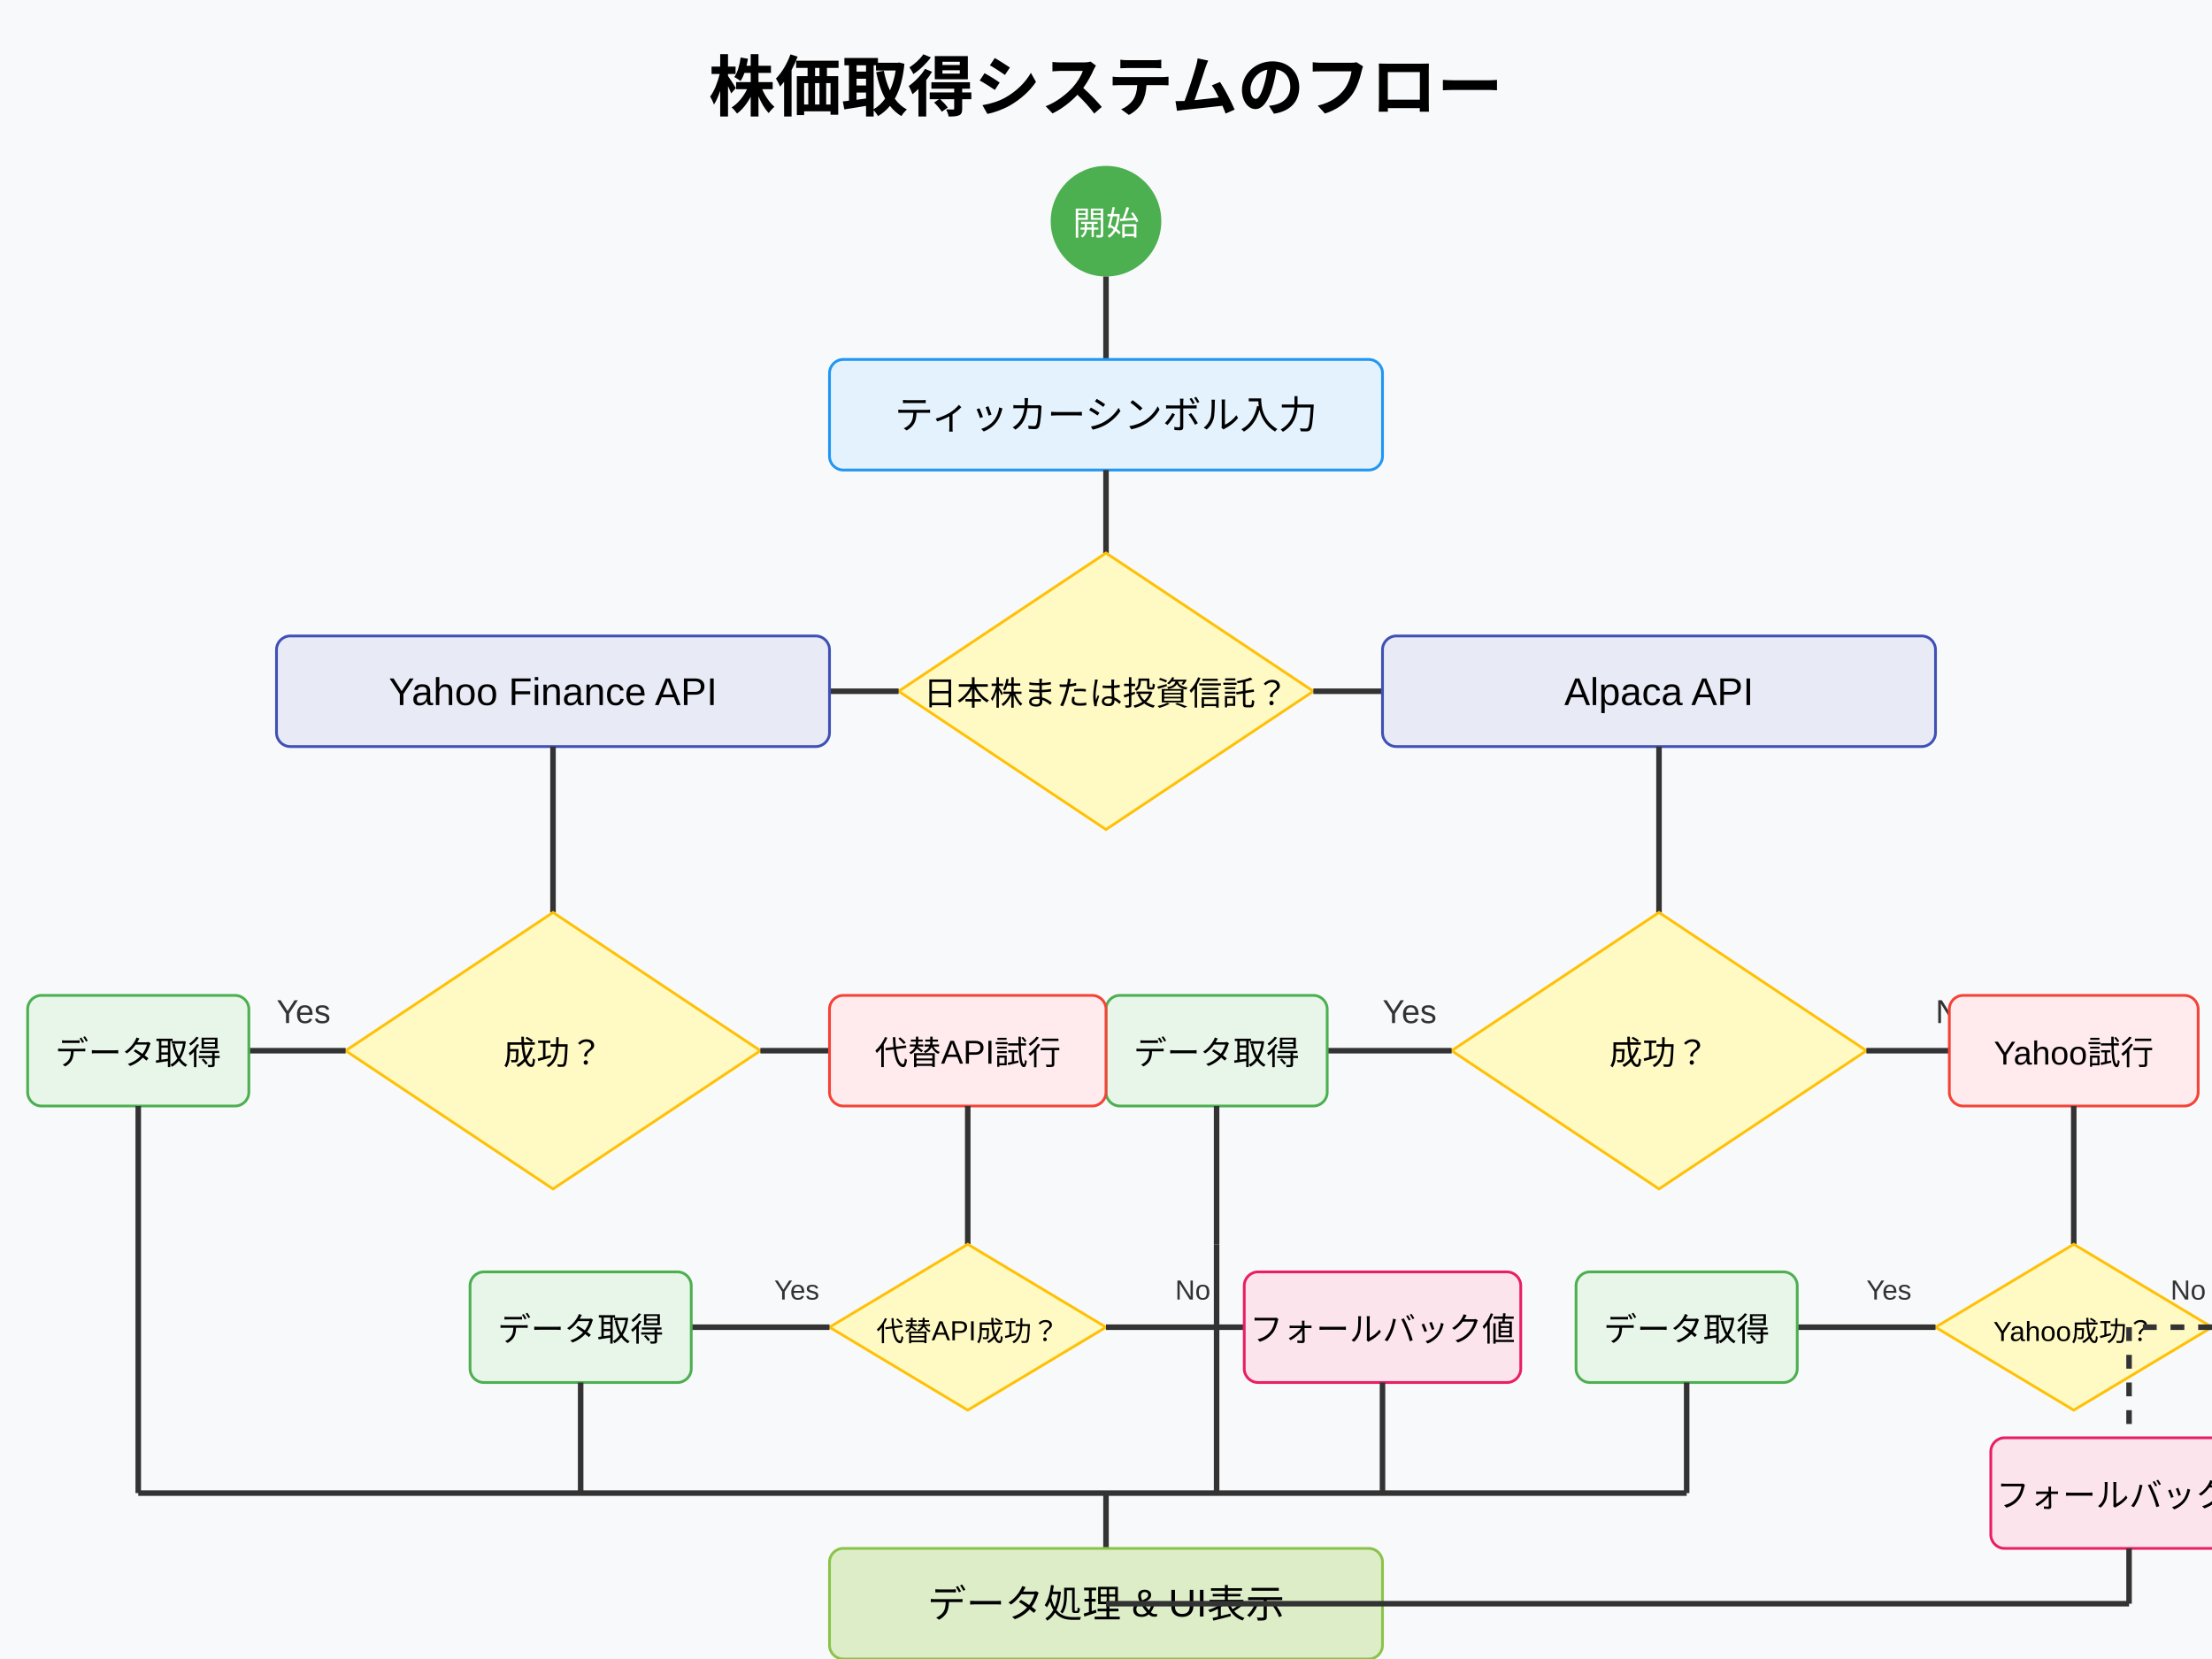
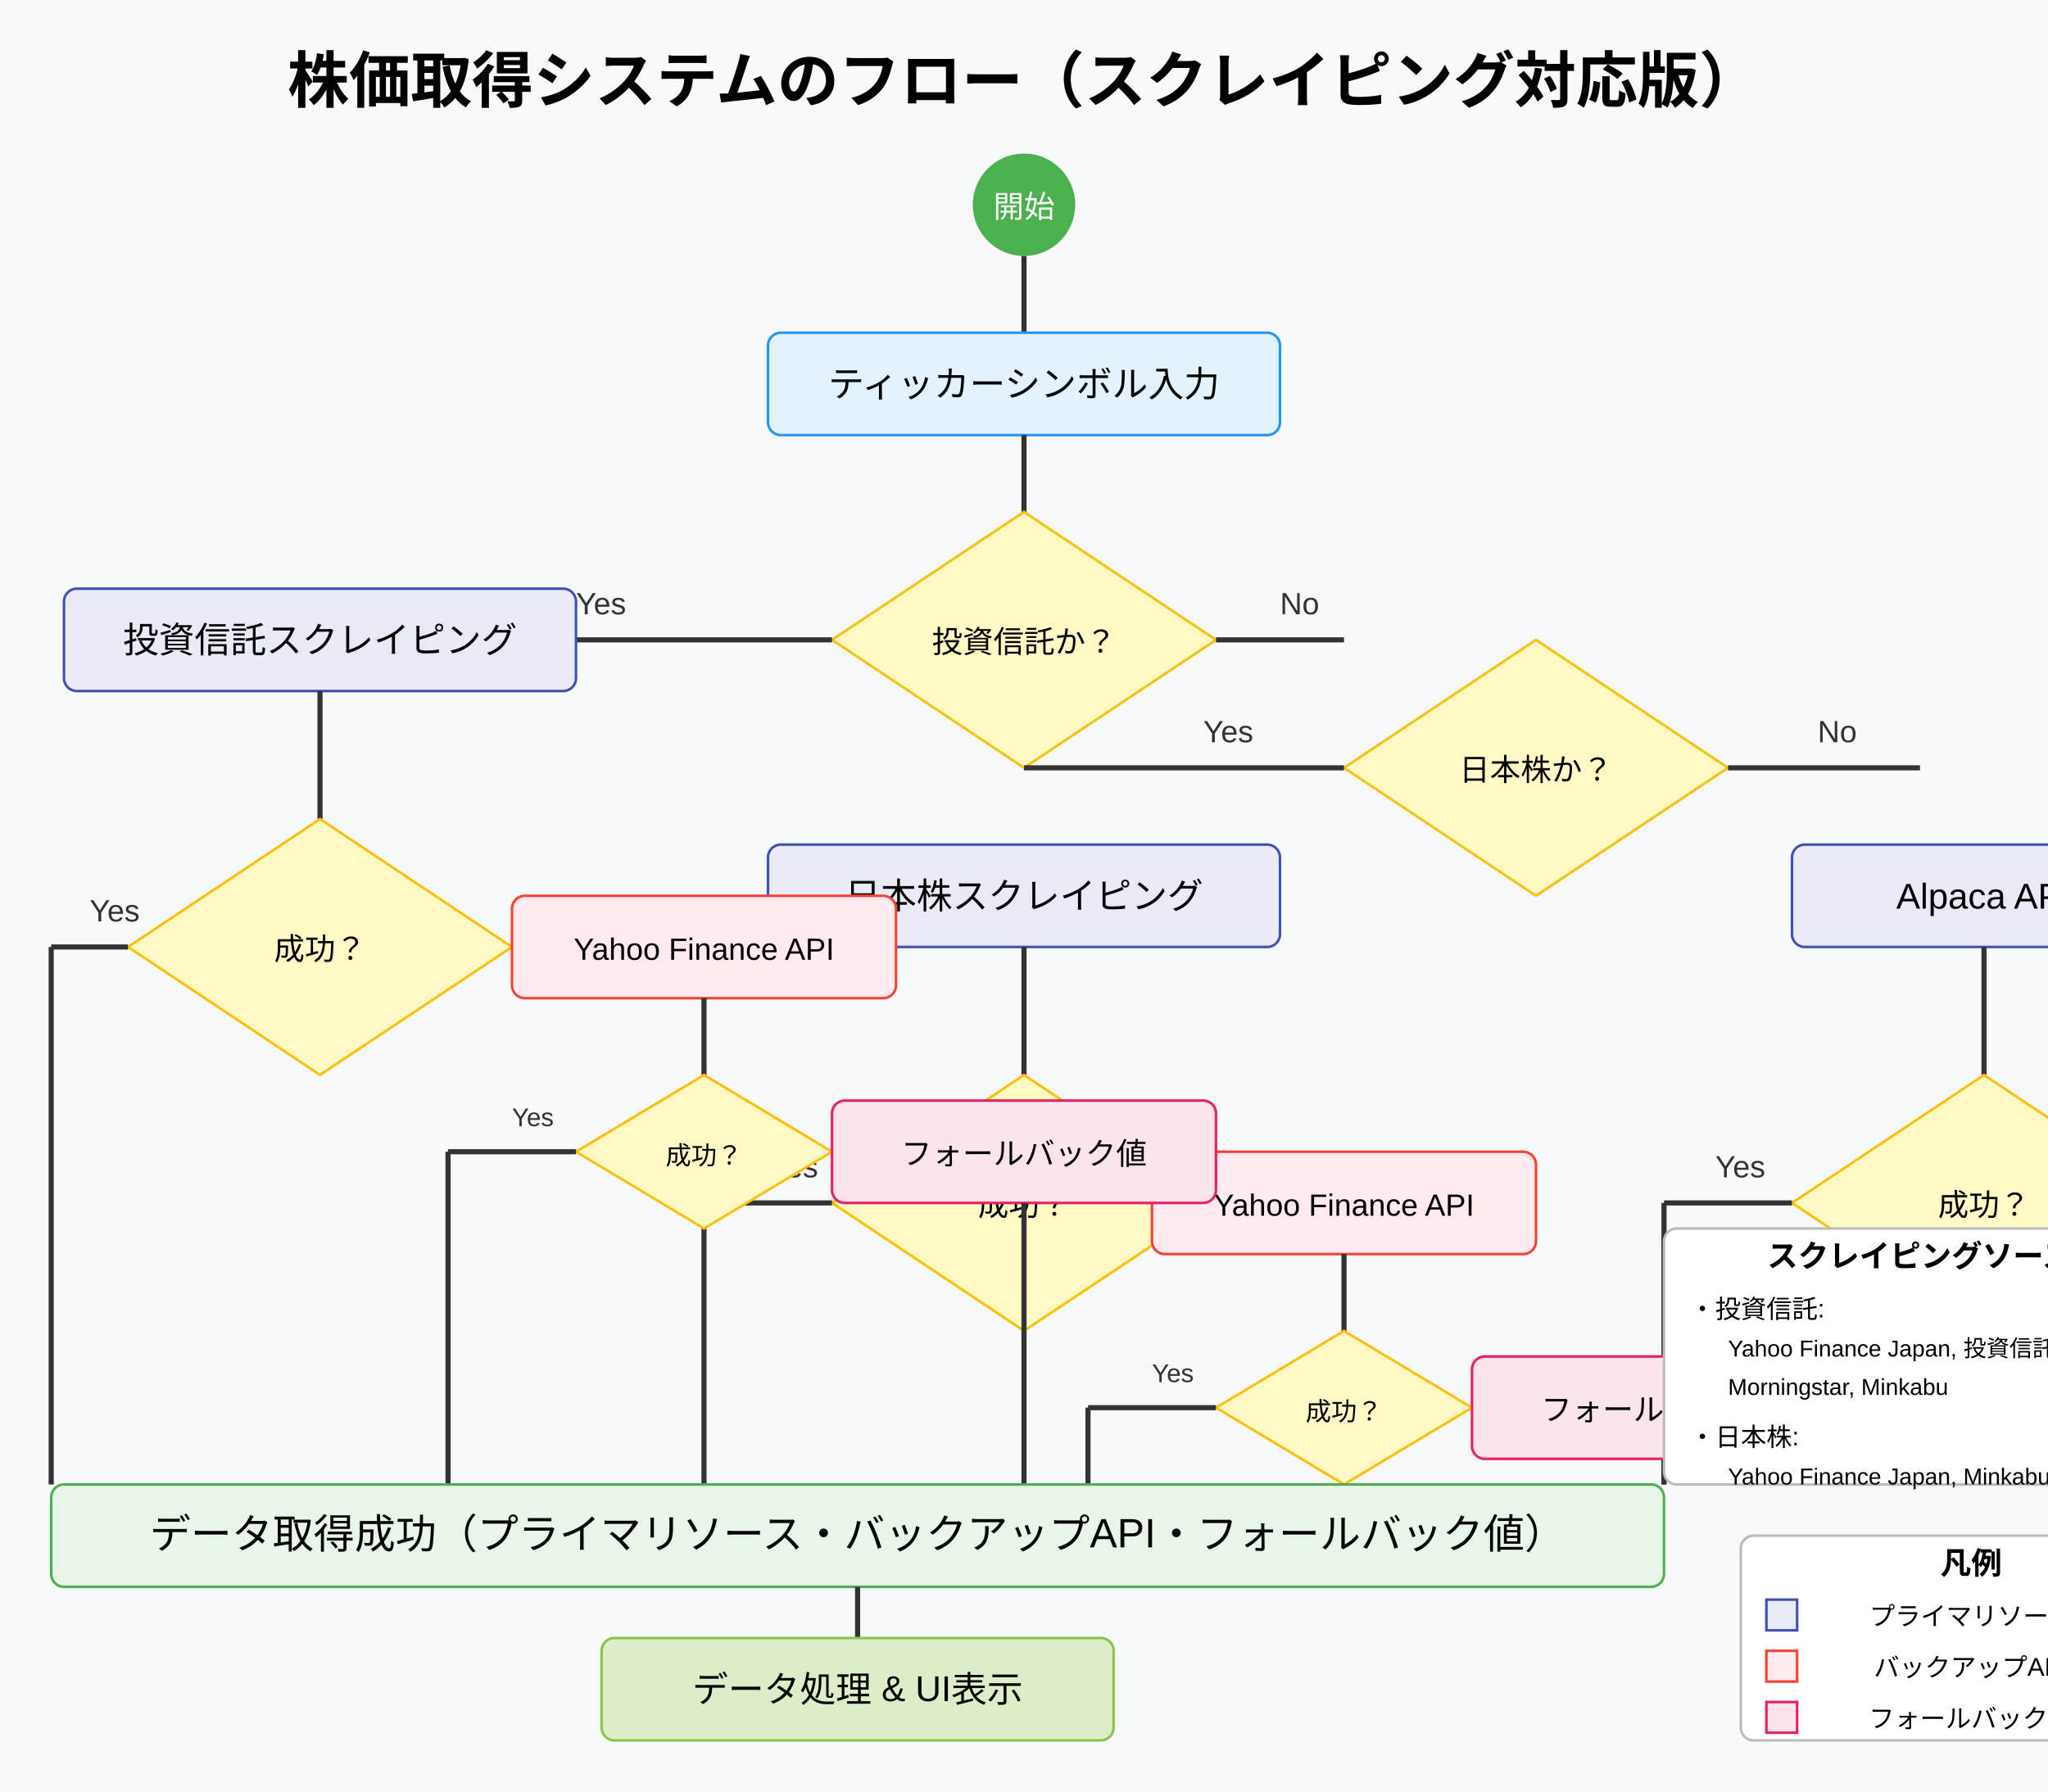
- <svg xmlns="http://www.w3.org/2000/svg" viewBox="0 0 800 600">
-   <rect width="800" height="600" fill="#f8f9fa" />
-   <text x="400" y="40" font-family="Arial" font-size="24" text-anchor="middle" font-weight="bold">株価取得システムのフロー</text>
+ <svg xmlns="http://www.w3.org/2000/svg" viewBox="0 0 800 700">
+   <rect width="800" height="700" fill="#f8f9fa" />
+   <text x="400" y="40" font-family="Arial" font-size="24" text-anchor="middle" font-weight="bold">株価取得システムのフロー（スクレイピング対応版）</text>
  <circle cx="400" cy="80" r="20" fill="#4CAF50" />
  <text x="400" y="85" font-family="Arial" font-size="12" text-anchor="middle" fill="white">開始</text>
  <line x1="400" y1="100" x2="400" y2="130" stroke="#333" stroke-width="2" />
  <rect x="300" y="130" width="200" height="40" rx="5" fill="#E3F2FD" stroke="#2196F3" />
  <text x="400" y="155" font-family="Arial" font-size="14" text-anchor="middle">ティッカーシンボル入力</text>
  <line x1="400" y1="170" x2="400" y2="200" stroke="#333" stroke-width="2" />
  <polygon points="400,200 475,250 400,300 325,250" fill="#FFF9C4" stroke="#FFC107" />
-   <text x="400" y="255" font-family="Arial" font-size="12" text-anchor="middle">日本株または投資信託？</text>
-   <line x1="325" y1="250" x2="200" y2="250" stroke="#333" stroke-width="2" />
-   <text x="280" y="240" font-family="Arial" font-size="12" fill="#333">Yes</text>
-   <line x1="475" y1="250" x2="600" y2="250" stroke="#333" stroke-width="2" />
-   <text x="530" y="240" font-family="Arial" font-size="12" fill="#333">No</text>
-   <rect x="100" y="230" width="200" height="40" rx="5" fill="#E8EAF6" stroke="#3F51B5" />
-   <text x="200" y="255" font-family="Arial" font-size="14" text-anchor="middle">Yahoo Finance API</text>
-   <rect x="500" y="230" width="200" height="40" rx="5" fill="#E8EAF6" stroke="#3F51B5" />
-   <text x="600" y="255" font-family="Arial" font-size="14" text-anchor="middle">Alpaca API</text>
-   <line x1="200" y1="270" x2="200" y2="330" stroke="#333" stroke-width="2" />
-   <line x1="600" y1="270" x2="600" y2="330" stroke="#333" stroke-width="2" />
-   <polygon points="200,330 275,380 200,430 125,380" fill="#FFF9C4" stroke="#FFC107" />
-   <text x="200" y="385" font-family="Arial" font-size="12" text-anchor="middle">成功？</text>
-   <polygon points="600,330 675,380 600,430 525,380" fill="#FFF9C4" stroke="#FFC107" />
-   <text x="600" y="385" font-family="Arial" font-size="12" text-anchor="middle">成功？</text>
-   <line x1="125" y1="380" x2="50" y2="380" stroke="#333" stroke-width="2" />
-   <text x="100" y="370" font-family="Arial" font-size="12" fill="#333">Yes</text>
-   <line x1="275" y1="380" x2="350" y2="380" stroke="#333" stroke-width="2" />
-   <text x="300" y="370" font-family="Arial" font-size="12" fill="#333">No</text>
-   <line x1="525" y1="380" x2="480" y2="380" stroke="#333" stroke-width="2" />
-   <text x="500" y="370" font-family="Arial" font-size="12" fill="#333">Yes</text>
-   <line x1="675" y1="380" x2="725" y2="380" stroke="#333" stroke-width="2" />
-   <text x="700" y="370" font-family="Arial" font-size="12" fill="#333">No</text>
-   <rect x="10" y="360" width="80" height="40" rx="5" fill="#E8F5E9" stroke="#4CAF50" />
-   <text x="50" y="385" font-family="Arial" font-size="12" text-anchor="middle">データ取得</text>
-   <rect x="400" y="360" width="80" height="40" rx="5" fill="#E8F5E9" stroke="#4CAF50" />
-   <text x="440" y="385" font-family="Arial" font-size="12" text-anchor="middle">データ取得</text>
-   <rect x="300" y="360" width="100" height="40" rx="5" fill="#FFEBEE" stroke="#F44336" />
-   <text x="350" y="385" font-family="Arial" font-size="12" text-anchor="middle">代替API試行</text>
-   <rect x="705" y="360" width="90" height="40" rx="5" fill="#FFEBEE" stroke="#F44336" />
-   <text x="750" y="385" font-family="Arial" font-size="12" text-anchor="middle">Yahoo試行</text>
-   <line x1="50" y1="400" x2="50" y2="480" stroke="#333" stroke-width="2" />
-   <line x1="440" y1="400" x2="440" y2="450" stroke="#333" stroke-width="2" />
-   <line x1="350" y1="400" x2="350" y2="450" stroke="#333" stroke-width="2" />
-   <line x1="750" y1="400" x2="750" y2="450" stroke="#333" stroke-width="2" />
-   <polygon points="350,450 400,480 350,510 300,480" fill="#FFF9C4" stroke="#FFC107" />
-   <text x="350" y="485" font-family="Arial" font-size="10" text-anchor="middle">代替API成功？</text>
-   <polygon points="750,450 800,480 750,510 700,480" fill="#FFF9C4" stroke="#FFC107" />
-   <text x="750" y="485" font-family="Arial" font-size="10" text-anchor="middle">Yahoo成功？</text>
-   <line x1="300" y1="480" x2="250" y2="480" stroke="#333" stroke-width="2" />
-   <text x="280" y="470" font-family="Arial" font-size="10" fill="#333">Yes</text>
-   <line x1="400" y1="480" x2="450" y2="480" stroke="#333" stroke-width="2" />
-   <text x="425" y="470" font-family="Arial" font-size="10" fill="#333">No</text>
-   <line x1="700" y1="480" x2="650" y2="480" stroke="#333" stroke-width="2" />
-   <text x="675" y="470" font-family="Arial" font-size="10" fill="#333">Yes</text>
-   <line x1="800" y1="480" x2="770" y2="480" stroke="#333" stroke-width="2" stroke-dasharray="5,5" />
-   <line x1="770" y1="480" x2="770" y2="520" stroke="#333" stroke-width="2" stroke-dasharray="5,5" />
-   <text x="785" y="470" font-family="Arial" font-size="10" fill="#333">No</text>
-   <rect x="170" y="460" width="80" height="40" rx="5" fill="#E8F5E9" stroke="#4CAF50" />
-   <text x="210" y="485" font-family="Arial" font-size="12" text-anchor="middle">データ取得</text>
-   <rect x="450" y="460" width="100" height="40" rx="5" fill="#FCE4EC" stroke="#E91E63" />
-   <text x="500" y="485" font-family="Arial" font-size="12" text-anchor="middle">フォールバック値</text>
-   <rect x="570" y="460" width="80" height="40" rx="5" fill="#E8F5E9" stroke="#4CAF50" />
-   <text x="610" y="485" font-family="Arial" font-size="12" text-anchor="middle">データ取得</text>
-   <rect x="720" y="520" width="100" height="40" rx="5" fill="#FCE4EC" stroke="#E91E63" />
-   <text x="770" y="545" font-family="Arial" font-size="12" text-anchor="middle">フォールバック値</text>
-   <line x1="50" y1="480" x2="50" y2="540" stroke="#333" stroke-width="2" />
-   <line x1="210" y1="500" x2="210" y2="540" stroke="#333" stroke-width="2" />
-   <line x1="440" y1="450" x2="440" y2="540" stroke="#333" stroke-width="2" />
-   <line x1="500" y1="500" x2="500" y2="540" stroke="#333" stroke-width="2" />
-   <line x1="610" y1="500" x2="610" y2="540" stroke="#333" stroke-width="2" />
-   <line x1="770" y1="560" x2="770" y2="580" stroke="#333" stroke-width="2" />
-   <line x1="50" y1="540" x2="610" y2="540" stroke="#333" stroke-width="2" />
-   <line x1="400" y1="540" x2="400" y2="560" stroke="#333" stroke-width="2" />
-   <rect x="300" y="560" width="200" height="40" rx="5" fill="#DCEDC8" stroke="#8BC34A" />
-   <text x="400" y="585" font-family="Arial" font-size="14" text-anchor="middle">データ処理 &amp; UI表示</text>
-   <line x1="400" y1="580" x2="770" y2="580" stroke="#333" stroke-width="2" />
+   <text x="400" y="255" font-family="Arial" font-size="12" text-anchor="middle">投資信託か？</text>
+   <line x1="325" y1="250" x2="125" y2="250" stroke="#333" stroke-width="2" />
+   <text x="225" y="240" font-family="Arial" font-size="12" fill="#333">Yes</text>
+   <line x1="475" y1="250" x2="525" y2="250" stroke="#333" stroke-width="2" />
+   <text x="500" y="240" font-family="Arial" font-size="12" fill="#333">No</text>
+   <polygon points="600,250 675,300 600,350 525,300" fill="#FFF9C4" stroke="#FFC107" />
+   <text x="600" y="305" font-family="Arial" font-size="12" text-anchor="middle">日本株か？</text>
+   <line x1="525" y1="300" x2="400" y2="300" stroke="#333" stroke-width="2" />
+   <text x="470" y="290" font-family="Arial" font-size="12" fill="#333">Yes</text>
+   <line x1="675" y1="300" x2="750" y2="300" stroke="#333" stroke-width="2" />
+   <text x="710" y="290" font-family="Arial" font-size="12" fill="#333">No</text>
+   <rect x="25" y="230" width="200" height="40" rx="5" fill="#E8EAF6" stroke="#3F51B5" />
+   <text x="125" y="255" font-family="Arial" font-size="14" text-anchor="middle">投資信託スクレイピング</text>
+   <rect x="300" y="330" width="200" height="40" rx="5" fill="#E8EAF6" stroke="#3F51B5" />
+   <text x="400" y="355" font-family="Arial" font-size="14" text-anchor="middle">日本株スクレイピング</text>
+   <rect x="700" y="330" width="150" height="40" rx="5" fill="#E8EAF6" stroke="#3F51B5" />
+   <text x="775" y="355" font-family="Arial" font-size="14" text-anchor="middle">Alpaca API</text>
+   <line x1="125" y1="270" x2="125" y2="320" stroke="#333" stroke-width="2" />
+   <line x1="400" y1="370" x2="400" y2="420" stroke="#333" stroke-width="2" />
+   <line x1="775" y1="370" x2="775" y2="420" stroke="#333" stroke-width="2" />
+   <polygon points="125,320 200,370 125,420 50,370" fill="#FFF9C4" stroke="#FFC107" />
+   <text x="125" y="375" font-family="Arial" font-size="12" text-anchor="middle">成功？</text>
+   <polygon points="400,420 475,470 400,520 325,470" fill="#FFF9C4" stroke="#FFC107" />
+   <text x="400" y="475" font-family="Arial" font-size="12" text-anchor="middle">成功？</text>
+   <polygon points="775,420 850,470 775,520 700,470" fill="#FFF9C4" stroke="#FFC107" />
+   <text x="775" y="475" font-family="Arial" font-size="12" text-anchor="middle">成功？</text>
+   <line x1="50" y1="370" x2="20" y2="370" stroke="#333" stroke-width="2" />
+   <line x1="20" y1="370" x2="20" y2="580" stroke="#333" stroke-width="2" />
+   <text x="35" y="360" font-family="Arial" font-size="12" fill="#333">Yes</text>
+   <line x1="200" y1="370" x2="250" y2="370" stroke="#333" stroke-width="2" />
+   <text x="225" y="360" font-family="Arial" font-size="12" fill="#333">No</text>
+   <line x1="325" y1="470" x2="275" y2="470" stroke="#333" stroke-width="2" />
+   <line x1="275" y1="470" x2="275" y2="580" stroke="#333" stroke-width="2" />
+   <text x="300" y="460" font-family="Arial" font-size="12" fill="#333">Yes</text>
+   <line x1="475" y1="470" x2="525" y2="470" stroke="#333" stroke-width="2" />
+   <text x="500" y="460" font-family="Arial" font-size="12" fill="#333">No</text>
+   <line x1="700" y1="470" x2="650" y2="470" stroke="#333" stroke-width="2" />
+   <line x1="650" y1="470" x2="650" y2="580" stroke="#333" stroke-width="2" />
+   <text x="670" y="460" font-family="Arial" font-size="12" fill="#333">Yes</text>
+   <line x1="850" y1="470" x2="900" y2="470" stroke="#333" stroke-width="2" stroke-dasharray="5,5" />
+   <line x1="900" y1="470" x2="900" y2="520" stroke="#333" stroke-width="2" stroke-dasharray="5,5" />
+   <text x="880" y="460" font-family="Arial" font-size="12" fill="#333">No</text>
+   <rect x="200" y="350" width="150" height="40" rx="5" fill="#FFEBEE" stroke="#F44336" />
+   <text x="275" y="375" font-family="Arial" font-size="12" text-anchor="middle">Yahoo Finance API</text>
+   <rect x="450" y="450" width="150" height="40" rx="5" fill="#FFEBEE" stroke="#F44336" />
+   <text x="525" y="475" font-family="Arial" font-size="12" text-anchor="middle">Yahoo Finance API</text>
+   <rect x="850" y="520" width="150" height="40" rx="5" fill="#FFEBEE" stroke="#F44336" />
+   <text x="925" y="545" font-family="Arial" font-size="12" text-anchor="middle">Yahoo Finance API</text>
+   <line x1="275" y1="390" x2="275" y2="420" stroke="#333" stroke-width="2" />
+   <line x1="525" y1="490" x2="525" y2="520" stroke="#333" stroke-width="2" />
+   <line x1="925" y1="560" x2="925" y2="580" stroke="#333" stroke-width="2" stroke-dasharray="5,5" />
+   <polygon points="275,420 325,450 275,480 225,450" fill="#FFF9C4" stroke="#FFC107" />
+   <text x="275" y="455" font-family="Arial" font-size="10" text-anchor="middle">成功？</text>
+   <polygon points="525,520 575,550 525,580 475,550" fill="#FFF9C4" stroke="#FFC107" />
+   <text x="525" y="555" font-family="Arial" font-size="10" text-anchor="middle">成功？</text>
+   <line x1="225" y1="450" x2="175" y2="450" stroke="#333" stroke-width="2" />
+   <line x1="175" y1="450" x2="175" y2="580" stroke="#333" stroke-width="2" />
+   <text x="200" y="440" font-family="Arial" font-size="10" fill="#333">Yes</text>
+   <line x1="325" y1="450" x2="375" y2="450" stroke="#333" stroke-width="2" />
+   <text x="350" y="440" font-family="Arial" font-size="10" fill="#333">No</text>
+   <line x1="475" y1="550" x2="425" y2="550" stroke="#333" stroke-width="2" />
+   <line x1="425" y1="550" x2="425" y2="580" stroke="#333" stroke-width="2" />
+   <text x="450" y="540" font-family="Arial" font-size="10" fill="#333">Yes</text>
+   <line x1="575" y1="550" x2="625" y2="550" stroke="#333" stroke-width="2" />
+   <text x="600" y="540" font-family="Arial" font-size="10" fill="#333">No</text>
+   <rect x="325" y="430" width="150" height="40" rx="5" fill="#FCE4EC" stroke="#E91E63" />
+   <text x="400" y="455" font-family="Arial" font-size="12" text-anchor="middle">フォールバック値</text>
+   <rect x="575" y="530" width="150" height="40" rx="5" fill="#FCE4EC" stroke="#E91E63" />
+   <text x="650" y="555" font-family="Arial" font-size="12" text-anchor="middle">フォールバック値</text>
+   <line x1="400" y1="470" x2="400" y2="580" stroke="#333" stroke-width="2" />
+   <line x1="650" y1="570" x2="650" y2="580" stroke="#333" stroke-width="2" />
+   <rect x="20" y="580" width="630" height="40" rx="5" fill="#E8F5E9" stroke="#4CAF50" />
+   <text x="335" y="605" font-family="Arial" font-size="16" text-anchor="middle">データ取得成功（プライマリソース・バックアップAPI・フォールバック値）</text>
+   <line x1="335" y1="620" x2="335" y2="640" stroke="#333" stroke-width="2" />
+   <rect x="235" y="640" width="200" height="40" rx="5" fill="#DCEDC8" stroke="#8BC34A" />
+   <text x="335" y="665" font-family="Arial" font-size="14" text-anchor="middle">データ処理 &amp; UI表示</text>
+   <rect x="680" y="600" width="180" height="80" rx="5" fill="#FFFFFF" stroke="#BBBBBB" />
+   <text x="770" y="615" font-family="Arial" font-size="12" text-anchor="middle" font-weight="bold">凡例</text>
+   <rect x="690" y="625" width="12" height="12" fill="#E8EAF6" stroke="#3F51B5" />
+   <text x="770" y="635" font-family="Arial" font-size="10" text-anchor="middle">プライマリソース</text>
+   <rect x="690" y="645" width="12" height="12" fill="#FFEBEE" stroke="#F44336" />
+   <text x="770" y="655" font-family="Arial" font-size="10" text-anchor="middle">バックアップAPI</text>
+   <rect x="690" y="665" width="12" height="12" fill="#FCE4EC" stroke="#E91E63" />
+   <text x="770" y="675" font-family="Arial" font-size="10" text-anchor="middle">フォールバック値</text>
+   <rect x="650" y="480" width="200" height="100" rx="5" fill="#FFFFFF" stroke="#BBBBBB" />
+   <text x="750" y="495" font-family="Arial" font-size="12" text-anchor="middle" font-weight="bold">スクレイピングソース</text>
+   <text x="660" y="515" font-family="Arial" font-size="10" text-anchor="start">・投資信託:</text>
+   <text x="675" y="530" font-family="Arial" font-size="9" text-anchor="start">Yahoo Finance Japan, 投資信託協会,</text>
+   <text x="675" y="545" font-family="Arial" font-size="9" text-anchor="start">Morningstar, Minkabu</text>
+   <text x="660" y="565" font-family="Arial" font-size="10" text-anchor="start">・日本株:</text>
+   <text x="675" y="580" font-family="Arial" font-size="9" text-anchor="start">Yahoo Finance Japan, Minkabu, Kabutan</text>
</svg>
